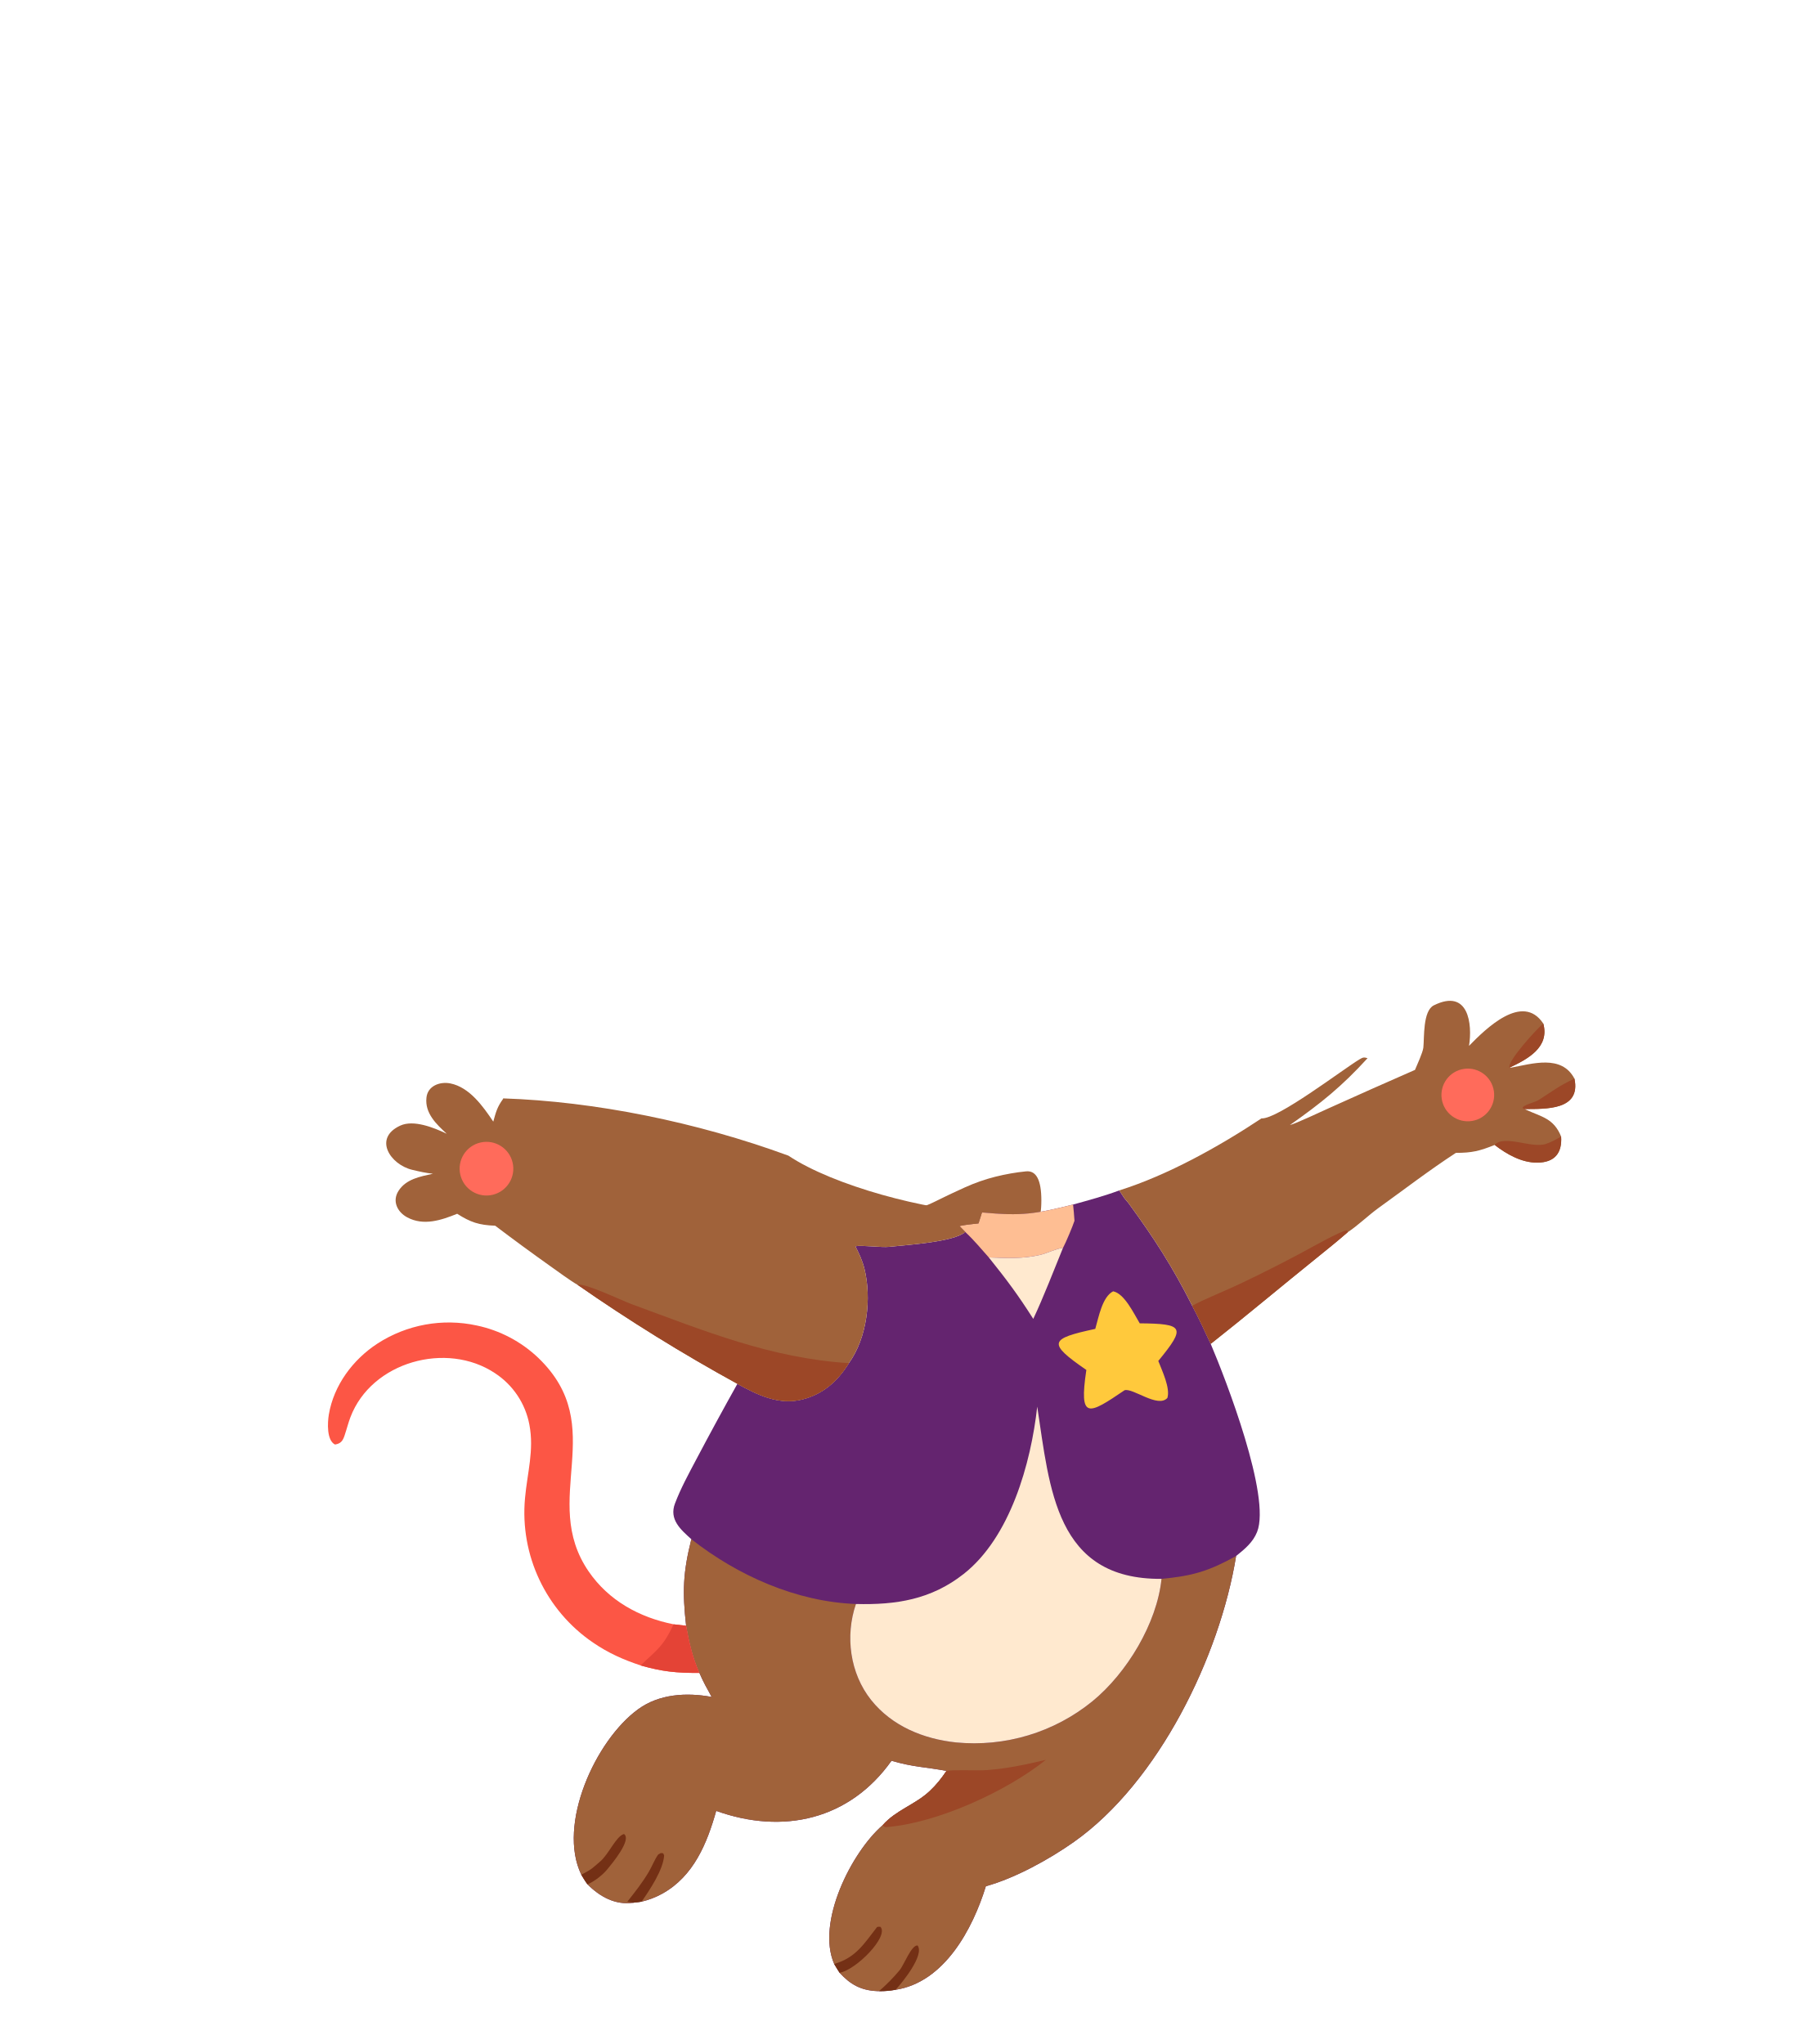
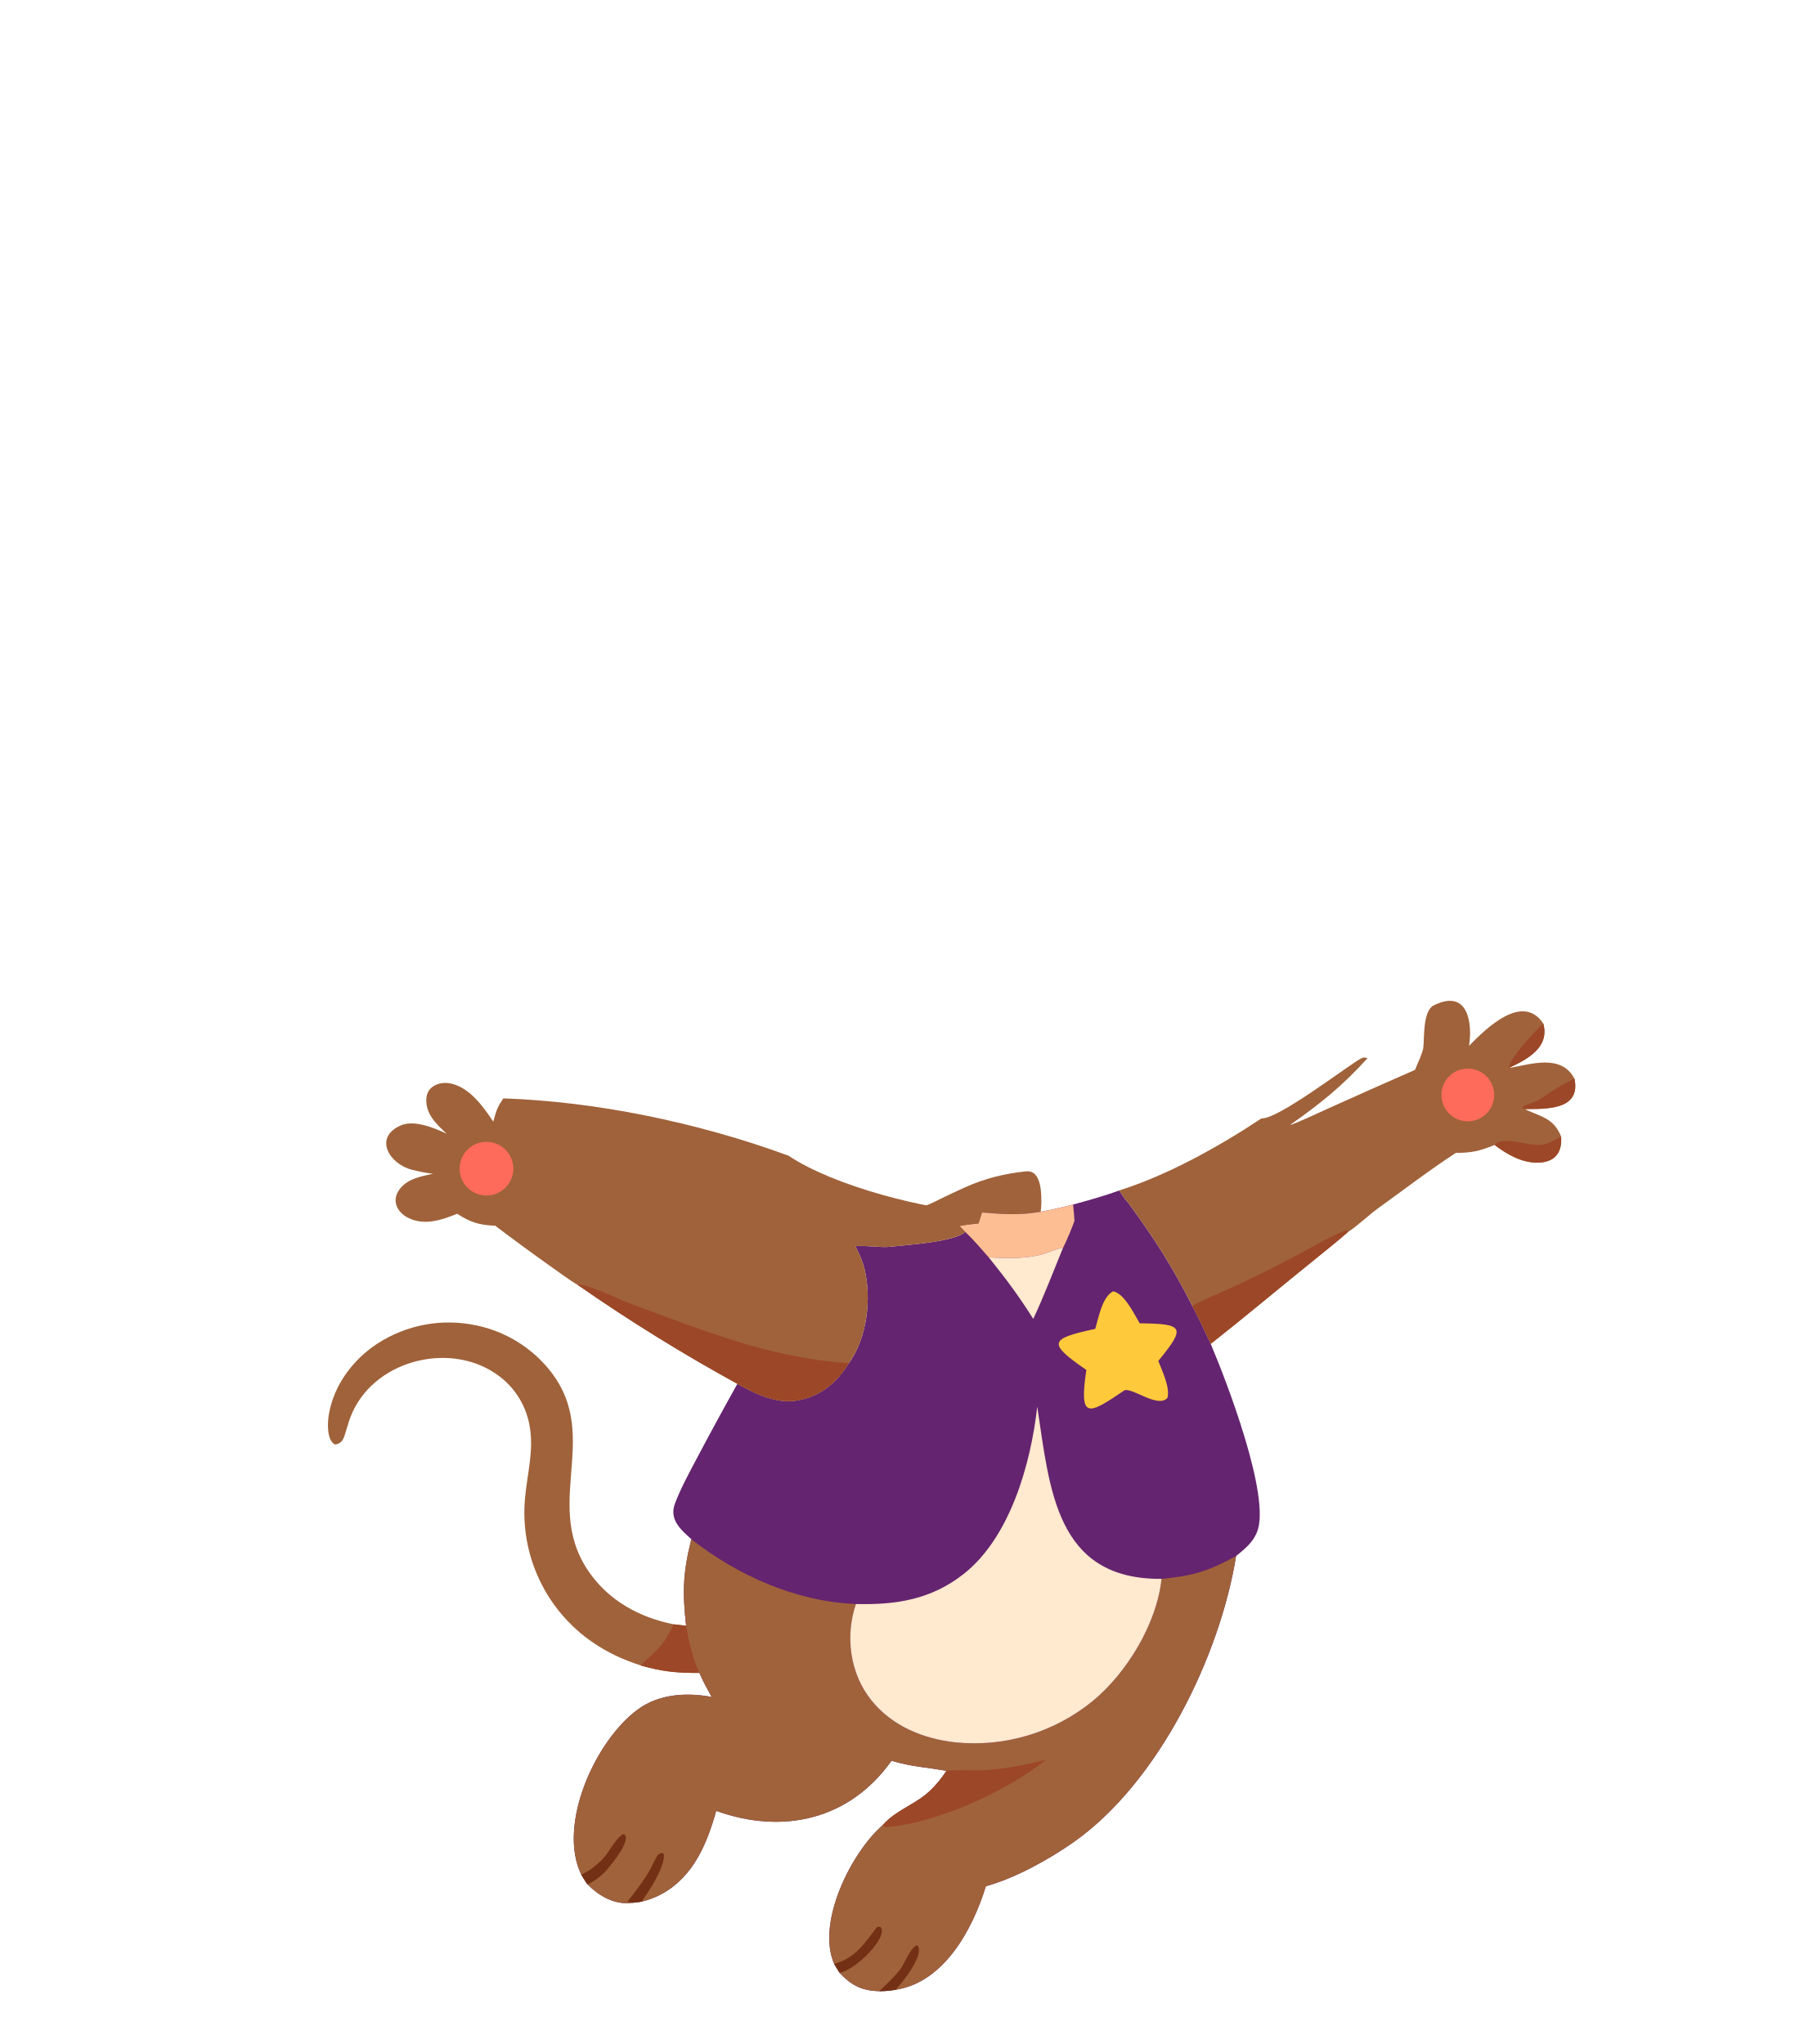
<svg xmlns="http://www.w3.org/2000/svg" width="1178" height="1335" viewBox="0 0 1178 1335" fill="none">
  <path d="M520 790.048C520 783.381 523.333 780.714 530 782.048C536.667 783.381 543.333 784.714 550 786.048C556.667 787.381 563.333 788.548 570 789.548C576.667 790.548 583.333 790.881 590 790.548C596.667 790.214 603.333 788.381 610 785.048C616.667 781.714 623.333 778.548 630 775.548C636.667 772.548 643.333 770.214 650 768.548C656.667 766.881 663.333 765.714 670 765.048C676.667 764.381 680 770.714 680 784.048C680 797.381 676.667 804.048 670 804.048C663.333 804.048 656.667 804.048 650 804.048C643.333 804.048 636.667 804.381 630 805.048C623.333 805.714 616.667 806.548 610 807.548C603.333 808.548 596.667 809.048 590 809.048C583.333 809.048 576.667 808.714 570 808.048C563.333 807.381 556.667 806.548 550 805.548C543.333 804.548 536.667 803.381 530 802.048C523.333 800.714 520 796.714 520 790.048Z" fill="#A0623A" />
  <path d="M700.718 786.724C710.724 783.961 721.116 781.145 730.823 777.514L734.297 782.702L736.768 785.636C753.607 808.653 765.498 827.087 778.503 852.829C782.995 861.355 786.561 869.002 790.59 877.736C800.466 900.936 830.05 977.412 820.884 1000.54C818.185 1007.36 812.729 1011.81 807.174 1016.28C796.548 1081.7 756.547 1164.04 701.174 1203.08C685.098 1214.42 662.809 1226.71 643.771 1231.96C635.165 1259.91 616.646 1294.71 584.79 1299.6C580.361 1300.26 578.471 1300.51 574.027 1300.47C573.596 1300.47 573.165 1300.46 572.735 1300.45C562.181 1300 555.18 1296.09 548.254 1288.45C547.063 1286.71 545.821 1284.53 544.712 1282.7C532.918 1255.66 555.863 1209.91 576.374 1192.08C585.23 1182.08 597.675 1178.72 607.191 1169.71C611.711 1165.43 614.555 1161.76 618.046 1156.65C603.998 1153.98 596.896 1154.29 582.148 1150.02C554.749 1188.61 511.245 1198.39 467.684 1182.75C461.683 1204.02 452.969 1225.38 432.561 1236.77C428.284 1239.14 423.704 1240.91 418.947 1242.04L413.397 1242.73C401.776 1244.46 391.514 1238.66 383.654 1230.72C382.167 1228.8 380.873 1226.53 379.597 1224.45C363.761 1191.81 388.759 1136.64 416.73 1116.33C430.503 1106.33 448.358 1105.3 464.712 1108.32C461.601 1102.72 459.275 1098.54 456.703 1092.65C452.093 1082.16 450.122 1073.01 448.024 1061.83C445.562 1039.77 445.948 1027.1 451.449 1005.3C444.416 998.975 436.814 992.378 440.757 981.981C444.561 971.956 449.74 962.543 454.738 953.058C463.459 936.54 472.382 920.127 481.506 903.83C494.489 911.014 508.41 917.806 523.506 914.116C537.33 910.74 546.93 902.207 554.316 890.311C566.311 873.728 569.276 847.888 564.402 828.365C563.049 823.111 560.974 818.757 558.559 813.939C563.302 813.17 575.751 814.872 580.406 814.357C591.417 813.144 622.91 811.28 630.3 804.637L626.506 800.759C630.549 799.866 634.831 799.488 638.96 799.031L641.217 791.9C667.568 794.312 675.567 792.95 700.718 786.724Z" fill="#64246F" />
  <path d="M451.449 1005.3C481.807 1029.12 519.978 1046.14 558.925 1047.62C551.77 1068.51 554.981 1092.98 568.89 1110.38C582.454 1127.36 603.038 1135.77 624.208 1138.02C656.303 1141.16 688.344 1131.5 713.352 1111.14C735.816 1092.74 755.471 1060.3 758.47 1031.2C778.777 1029.3 789.345 1026.16 807.174 1016.28C796.548 1081.7 756.547 1164.04 701.174 1203.08C685.098 1214.42 662.809 1226.71 643.771 1231.96C635.165 1259.91 616.646 1294.71 584.79 1299.6C580.361 1300.26 578.471 1300.51 574.027 1300.47C573.596 1300.47 573.165 1300.46 572.735 1300.45C562.181 1300 555.18 1296.09 548.254 1288.45C547.063 1286.71 545.821 1284.53 544.712 1282.7C532.918 1255.66 555.863 1209.91 576.374 1192.08C585.23 1182.08 597.675 1178.72 607.191 1169.71C611.711 1165.43 614.555 1161.76 618.046 1156.65C603.998 1153.98 596.896 1154.29 582.148 1150.02C554.749 1188.61 511.245 1198.39 467.684 1182.75C461.683 1204.02 452.969 1225.38 432.561 1236.77C428.284 1239.14 423.704 1240.91 418.947 1242.04L413.397 1242.73C401.776 1244.46 391.514 1238.66 383.654 1230.72C382.167 1228.8 380.873 1226.53 379.597 1224.45C363.761 1191.81 388.759 1136.64 416.73 1116.33C430.503 1106.33 448.358 1105.3 464.712 1108.32C461.601 1102.72 459.275 1098.54 456.703 1092.65C452.093 1082.16 450.122 1073.01 448.024 1061.83C445.562 1039.77 445.948 1027.1 451.449 1005.3Z" fill="#A0623A" />
  <path d="M618.046 1156.65C623.564 1155.64 637.95 1156.61 644.504 1156.1C658.076 1155.04 669.791 1152.53 682.953 1149.39C657.698 1169.7 612.353 1190.7 578.854 1193.34C577.638 1193.44 577.05 1192.92 576.375 1192.08C585.23 1182.08 597.675 1178.72 607.191 1169.71C611.711 1165.43 614.555 1161.76 618.046 1156.65Z" fill="#9C4727" />
  <path d="M379.597 1224.45C387.037 1220.45 386.031 1220.81 391.845 1215.85C397.733 1210.83 402.174 1199.37 407.464 1197.84C412.729 1201.58 399.522 1217.28 396.746 1220.7C393.595 1224.58 388.27 1228.75 383.655 1230.72C382.167 1228.8 380.873 1226.53 379.597 1224.45Z" fill="#743015" />
  <path d="M544.712 1282.7C558.843 1278.67 564.164 1269.58 572.595 1258.78C573.007 1258.26 574.173 1258.47 574.912 1258.45C580.679 1264.74 558.869 1286.75 548.254 1288.45C547.063 1286.71 545.821 1284.53 544.712 1282.7Z" fill="#743015" />
  <path d="M413.397 1242.73C412.147 1242.51 410.9 1242.28 409.654 1242.04C414.823 1235.49 419.171 1230.04 423.506 1222.82C425.822 1218.97 427.45 1214.45 429.815 1211.24C431.971 1210.08 430.901 1210.22 433.057 1210.44L433.666 1211.84C433.152 1221.14 424.246 1234.44 418.947 1242.04L413.397 1242.73Z" fill="#743015" />
  <path d="M574.027 1300.47C578.957 1296.15 583.182 1291.92 587.406 1286.85C590.347 1283.32 595.123 1270.28 599.175 1270.64C603.819 1276.86 589.298 1294.77 584.79 1299.6C580.361 1300.26 578.471 1300.51 574.027 1300.47Z" fill="#743015" />
  <path d="M677.308 918.699C685.502 972.249 689.192 1031.77 758.47 1031.2C755.472 1060.3 735.817 1092.74 713.352 1111.14C688.345 1131.5 656.303 1141.16 624.208 1138.02C603.038 1135.77 582.454 1127.36 568.891 1110.38C554.982 1092.98 551.77 1068.51 558.925 1047.62C585.082 1048.29 607.963 1044.75 629.235 1028.03C659.674 1004.11 673.175 955.9 677.308 918.699Z" fill="#FFE9CF" />
  <path d="M641.217 791.9C667.568 794.312 675.567 792.95 700.718 786.724C701.05 790.238 701.442 793.804 701.631 797.324C700.568 800.7 695.894 811.834 694.166 814.95C689.075 815.725 684.075 818.476 679.016 819.663C667.966 822.257 656.897 821.729 645.67 821.253C640.099 815.074 636.487 810.458 630.301 804.637L626.506 800.759C630.549 799.866 634.831 799.488 638.961 799.031L641.217 791.9Z" fill="#FEBE93" />
  <path d="M645.67 821.253C656.896 821.729 667.966 822.257 679.016 819.663C684.075 818.476 689.075 815.725 694.166 814.95C688.305 829.304 681.239 847.621 674.72 861.407C664.68 845.619 657.542 836.07 645.67 821.253Z" fill="#FFE9CF" />
  <path d="M726.879 843.397C734.291 844.863 740.393 857.933 744.239 864.308C773.093 864.589 774.547 866.727 756.365 888.87C758.881 895.395 764.292 906.601 762.297 913.041C756.084 919.885 739.735 906.32 734.324 908.015C710.686 924.051 704.453 927.662 709.382 894.763C683.612 876.987 685.444 874.353 715.21 867.933C717.407 860.404 719.747 847.008 726.879 843.397Z" fill="#FFC93C" />
  <path d="M514.829 754.79C544.447 774.626 605.535 790.577 641.217 791.9L638.96 799.031C634.831 799.488 630.549 799.866 626.506 800.759L630.3 804.637C622.91 811.28 591.417 813.144 580.407 814.356C575.751 814.871 563.302 813.17 558.559 813.939C560.974 818.757 563.049 823.111 564.402 828.365C569.277 847.888 566.311 873.727 554.316 890.311C546.93 902.207 537.33 910.74 523.506 914.116C508.41 917.806 494.489 911.014 481.506 903.83C445.573 884.125 410.713 862.522 377.074 839.114C373.257 837.048 363.284 829.766 359.295 826.924C347.18 818.32 335.198 809.526 323.354 800.55C312.774 800.166 307.248 798.308 298.535 792.754C288.167 796.939 276.649 800.85 265.911 795.088C259.442 791.613 255.957 784.488 260.206 777.82C265.185 770.011 274.381 768.459 282.693 766.595C277.64 766.054 274.396 765.285 269.265 764.072C254.796 760.644 243.525 743.389 261.361 735.176C270.042 731.173 283.151 736.414 291.721 740.482C284.974 734.309 277.373 727.093 278.466 716.989C279.193 709.238 287.221 706.24 294.083 707.615C306.66 710.138 315.474 722.699 322.112 732.562C323.904 726.063 324.648 723.09 328.549 717.673L328.507 717.386C388.507 719.386 454.829 732.79 514.829 754.79Z" fill="#A0623A" />
  <path d="M377.074 839.114C381.999 837.836 405.715 849.309 412.251 851.708C459.644 869.119 503.281 887.136 554.316 890.311C546.93 902.207 537.33 910.74 523.506 914.116C508.41 917.806 494.489 911.014 481.506 903.83C445.573 884.125 410.713 862.522 377.074 839.114Z" fill="#9C4727" />
  <path d="M313.899 746.179C323.299 744.112 332.607 750.012 334.753 759.392C336.899 768.772 331.081 778.126 321.718 780.356C312.241 782.605 302.745 776.705 300.573 767.208C298.402 757.717 304.386 748.271 313.899 746.179Z" fill="#FF6B5B" />
  <path d="M923.983 698.783C925.405 695.295 928.964 687.753 929.44 684.259C930.131 677.799 928.99 660.232 936.305 656.607C959.063 645.336 961.559 669.091 959.265 683.086C970.067 672.043 994.227 648.024 1007.78 668.543C1011.97 684.09 997.558 691.723 985.706 697.322C986.078 697.309 986.449 697.303 986.821 697.29C1000.31 694.852 1019.74 688.496 1028.12 704.525C1032.44 725.209 1009.53 724.27 995.563 724.355L996.495 724.792C1006.55 729.472 1014.57 730.319 1019.41 742.326C1020.15 753.167 1015.1 759.249 1003.89 759.359C993.692 759.464 983.822 753.858 975.999 747.802C966.201 751.752 961.181 752.984 950.699 752.971C933.41 764.216 916.741 777.025 900.006 789.078C893.969 793.425 885.879 801.091 880.182 804.703C873.63 810.413 866.7 816.019 859.92 821.475C836.758 840.111 813.928 859.335 790.59 877.736C786.561 869.002 782.995 861.355 778.503 852.829C765.498 827.087 753.607 808.653 736.768 785.636L734.297 782.702L730.823 777.514C762.669 767.469 795.961 748.878 823.746 730.456C834.222 731.141 876.655 698.587 887.698 691.925C890.065 690.497 890.658 690.439 893.011 691.136C876.251 709.532 862.521 720.6 842.299 734.798C845.546 734.126 863.219 725.828 867.574 723.866C886.323 715.392 905.13 707.028 923.983 698.783Z" fill="#A0623A" />
  <path d="M778.503 852.829C785.635 848.807 801.099 842.66 809.632 838.54C823.303 832.054 836.817 825.236 850.155 818.079C854.51 815.771 876.088 803.568 879.621 803.536L880.182 804.703C873.63 810.413 866.7 816.019 859.92 821.475C836.758 840.111 813.928 859.335 790.59 877.736C786.561 869.002 782.995 861.355 778.503 852.829Z" fill="#9C4727" />
  <path d="M976 747.802C982.173 740.769 1000.32 750.331 1009.45 747.137C1013.63 745.677 1015.66 744.419 1019.41 742.327C1020.15 753.167 1015.1 759.249 1003.89 759.36C993.692 759.464 983.822 753.858 976 747.802Z" fill="#9C4727" />
  <path d="M1028.12 704.525C1032.44 725.209 1009.53 724.27 995.563 724.355L994.546 723.983L994.318 723.162C997.056 720.796 1001.78 720.346 1005.25 718.117C1013.24 712.993 1019.29 708.404 1028.12 704.525Z" fill="#9C4727" />
  <path d="M985.706 697.322C984.018 693.183 1004.17 671.222 1007.78 668.543C1011.97 684.09 997.558 691.723 985.706 697.322Z" fill="#9C4727" />
  <path d="M955.999 698.118C965.347 696.755 974.044 703.189 975.485 712.524C976.925 721.858 970.569 730.613 961.24 732.131C951.801 733.67 942.915 727.223 941.461 717.771C940.001 708.319 946.533 699.487 955.999 698.118Z" fill="#FF6B5B" />
-   <path d="M418.434 1087.78C407.076 1084.03 397.183 1079.64 387.235 1072.81C356.397 1051.77 339.398 1015.66 342.834 978.481C344.284 962.1 348.883 947.179 345.681 930.472C343.078 916.672 334.958 904.534 323.199 896.855C291.71 875.866 242.607 889.313 228.832 925.609C227.357 929.5 226.33 933.659 224.991 937.609C223.798 941.129 222.523 942.863 218.749 943.47C213.224 940.706 213.844 929.109 214.739 923.816C217.964 904.743 230.436 887.984 246.471 877.534C265.637 865.11 288.972 860.853 311.289 865.716C326.42 868.897 340.363 876.237 351.548 886.908C398.464 932.069 352.112 979.185 384.348 1026.3C397.447 1045.45 417.538 1056.4 439.869 1060.88L448.024 1061.83C450.122 1073.01 452.093 1082.16 456.703 1092.65C441.758 1092.69 432.695 1091.85 418.434 1087.78Z" fill="#FC5645" />
-   <path d="M439.869 1060.88L448.024 1061.83C450.122 1073.01 452.093 1082.16 456.703 1092.65C441.758 1092.69 432.695 1091.85 418.434 1087.78C419.581 1086.41 424.314 1082.1 425.777 1080.74C433.115 1073.94 435.587 1069.72 439.869 1060.88Z" fill="#E44336" />
+   <path d="M418.434 1087.78C407.076 1084.03 397.183 1079.64 387.235 1072.81C356.397 1051.77 339.398 1015.66 342.834 978.481C344.284 962.1 348.883 947.179 345.681 930.472C343.078 916.672 334.958 904.534 323.199 896.855C291.71 875.866 242.607 889.313 228.832 925.609C227.357 929.5 226.33 933.659 224.991 937.609C223.798 941.129 222.523 942.863 218.749 943.47C213.224 940.706 213.844 929.109 214.739 923.816C217.964 904.743 230.436 887.984 246.471 877.534C265.637 865.11 288.972 860.853 311.289 865.716C326.42 868.897 340.363 876.237 351.548 886.908C398.464 932.069 352.112 979.185 384.348 1026.3C397.447 1045.45 417.538 1056.4 439.869 1060.88L448.024 1061.83C450.122 1073.01 452.093 1082.16 456.703 1092.65C441.758 1092.69 432.695 1091.85 418.434 1087.78Z" fill="#A0623A" />
+   <path d="M439.869 1060.88L448.024 1061.83C450.122 1073.01 452.093 1082.16 456.703 1092.65C441.758 1092.69 432.695 1091.85 418.434 1087.78C419.581 1086.41 424.314 1082.1 425.777 1080.74C433.115 1073.94 435.587 1069.72 439.869 1060.88Z" fill="#9C4727" />
</svg>
